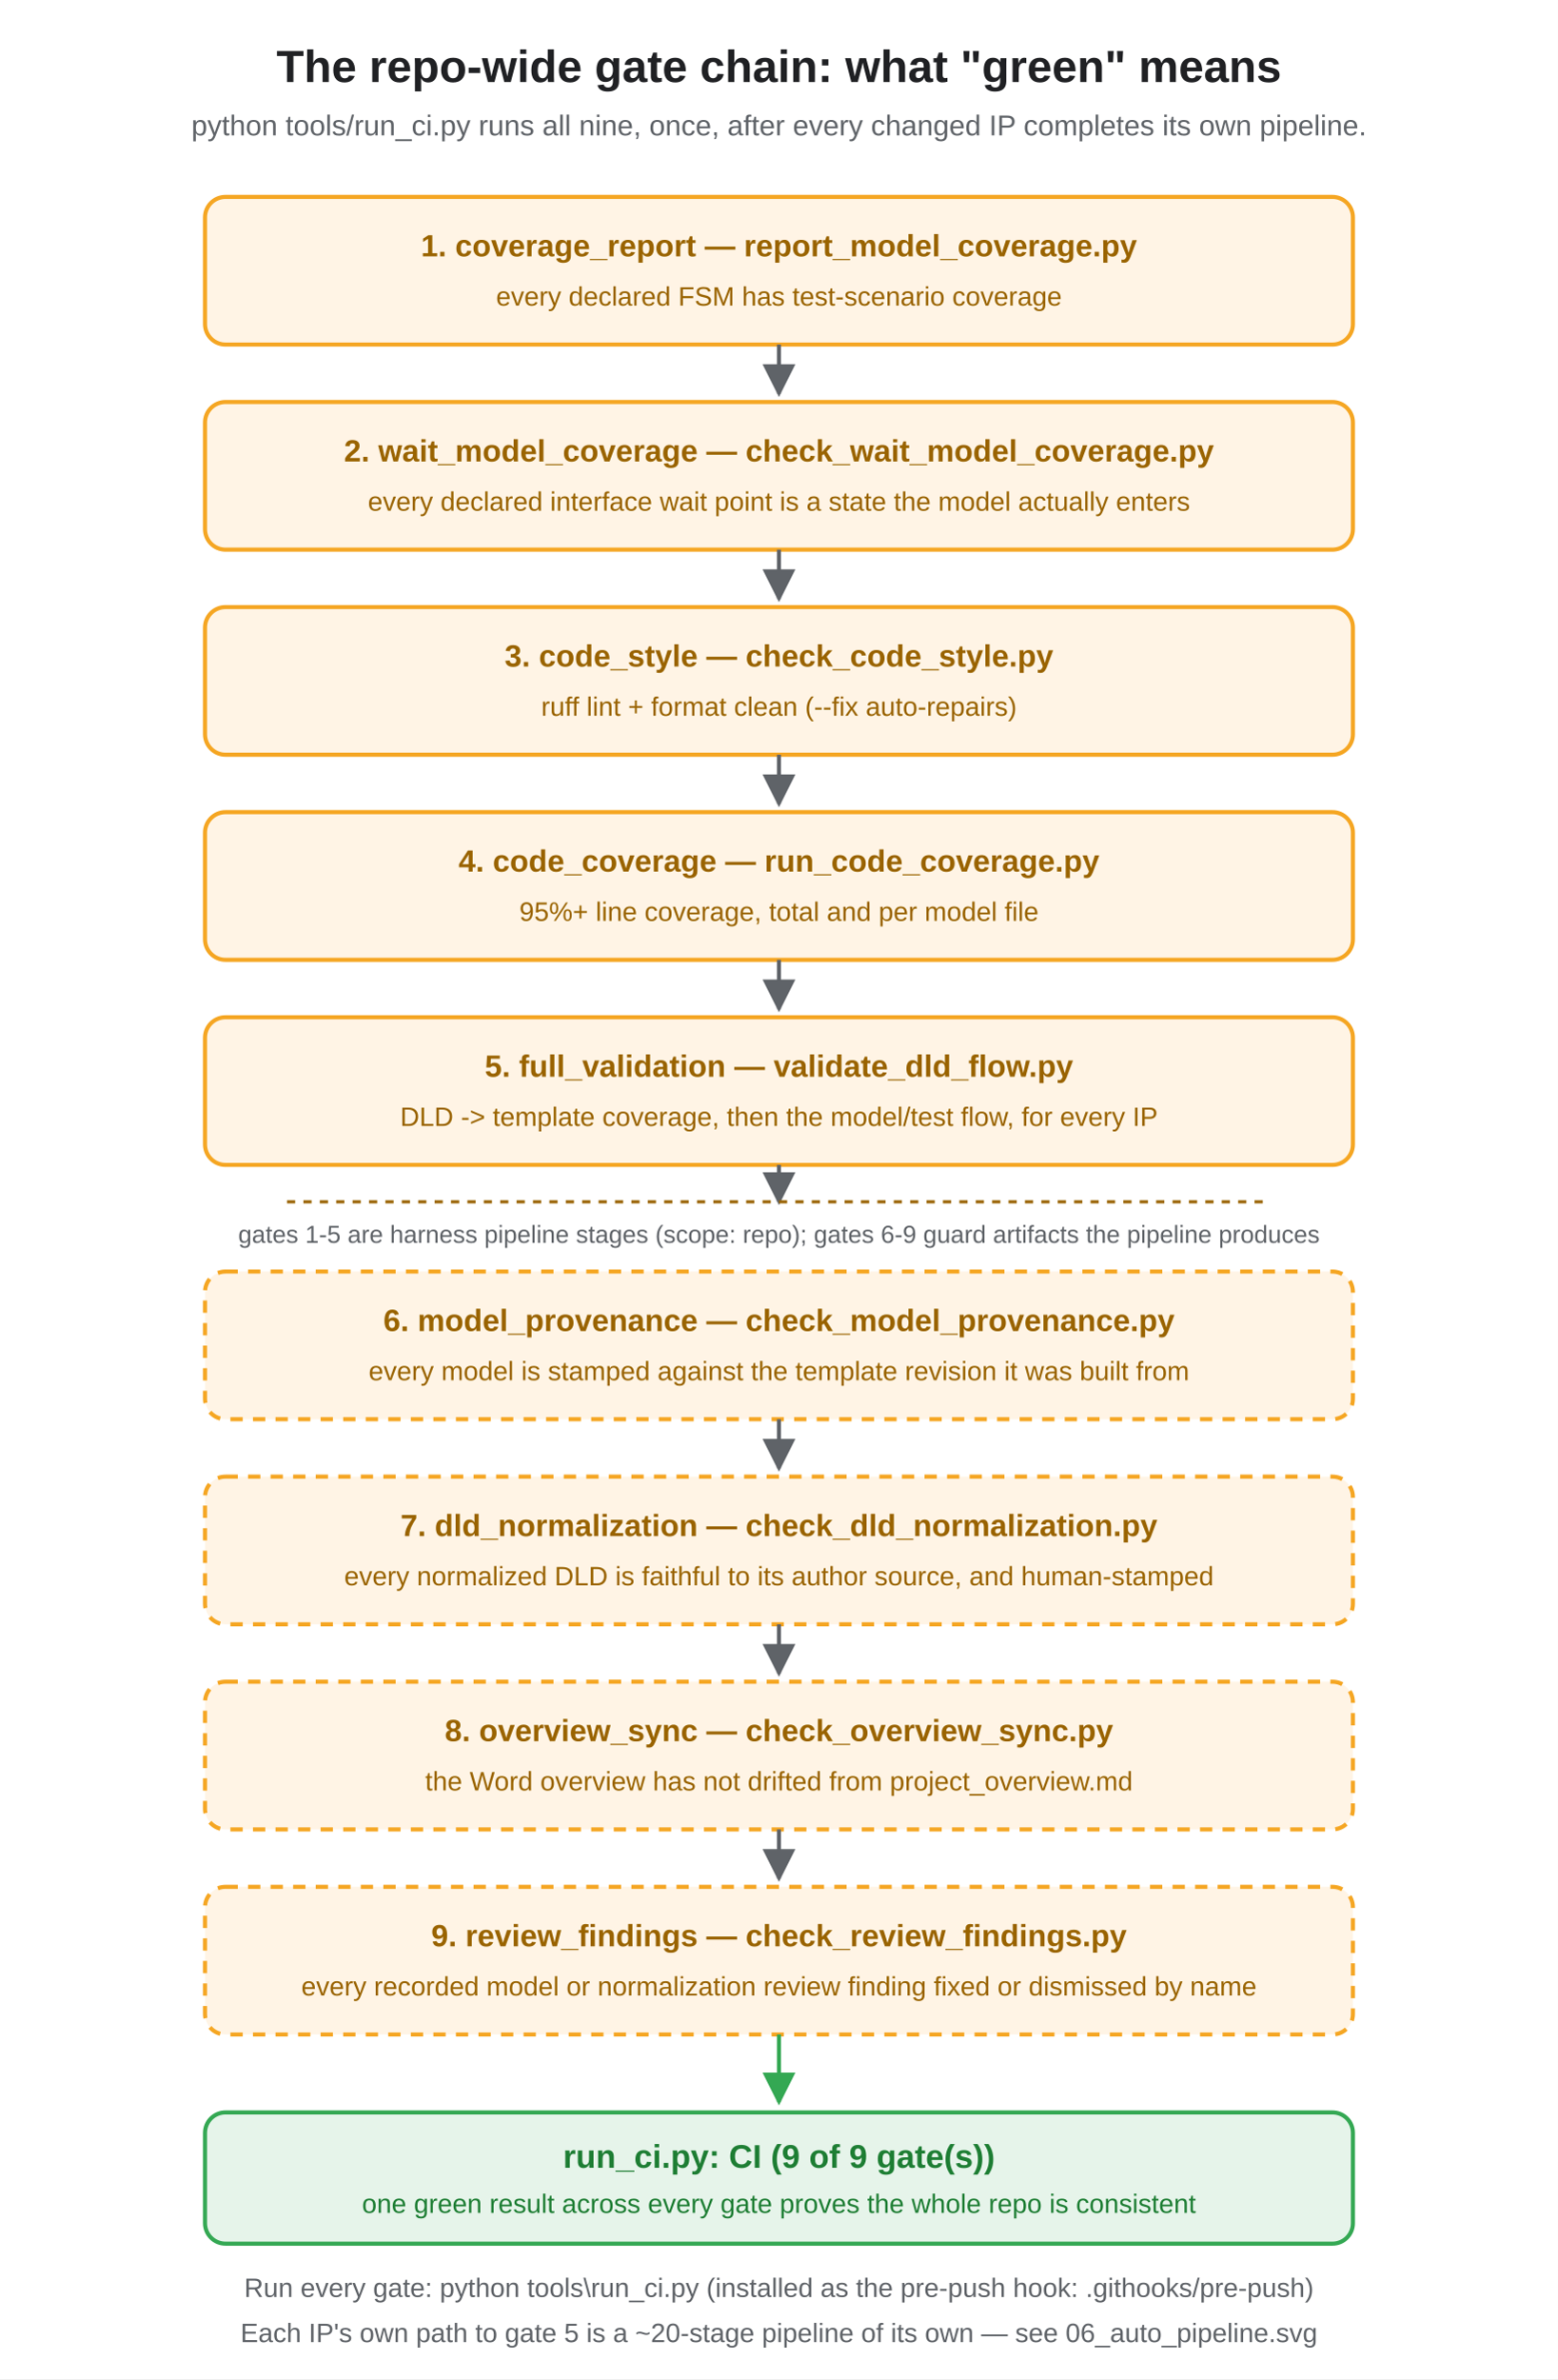
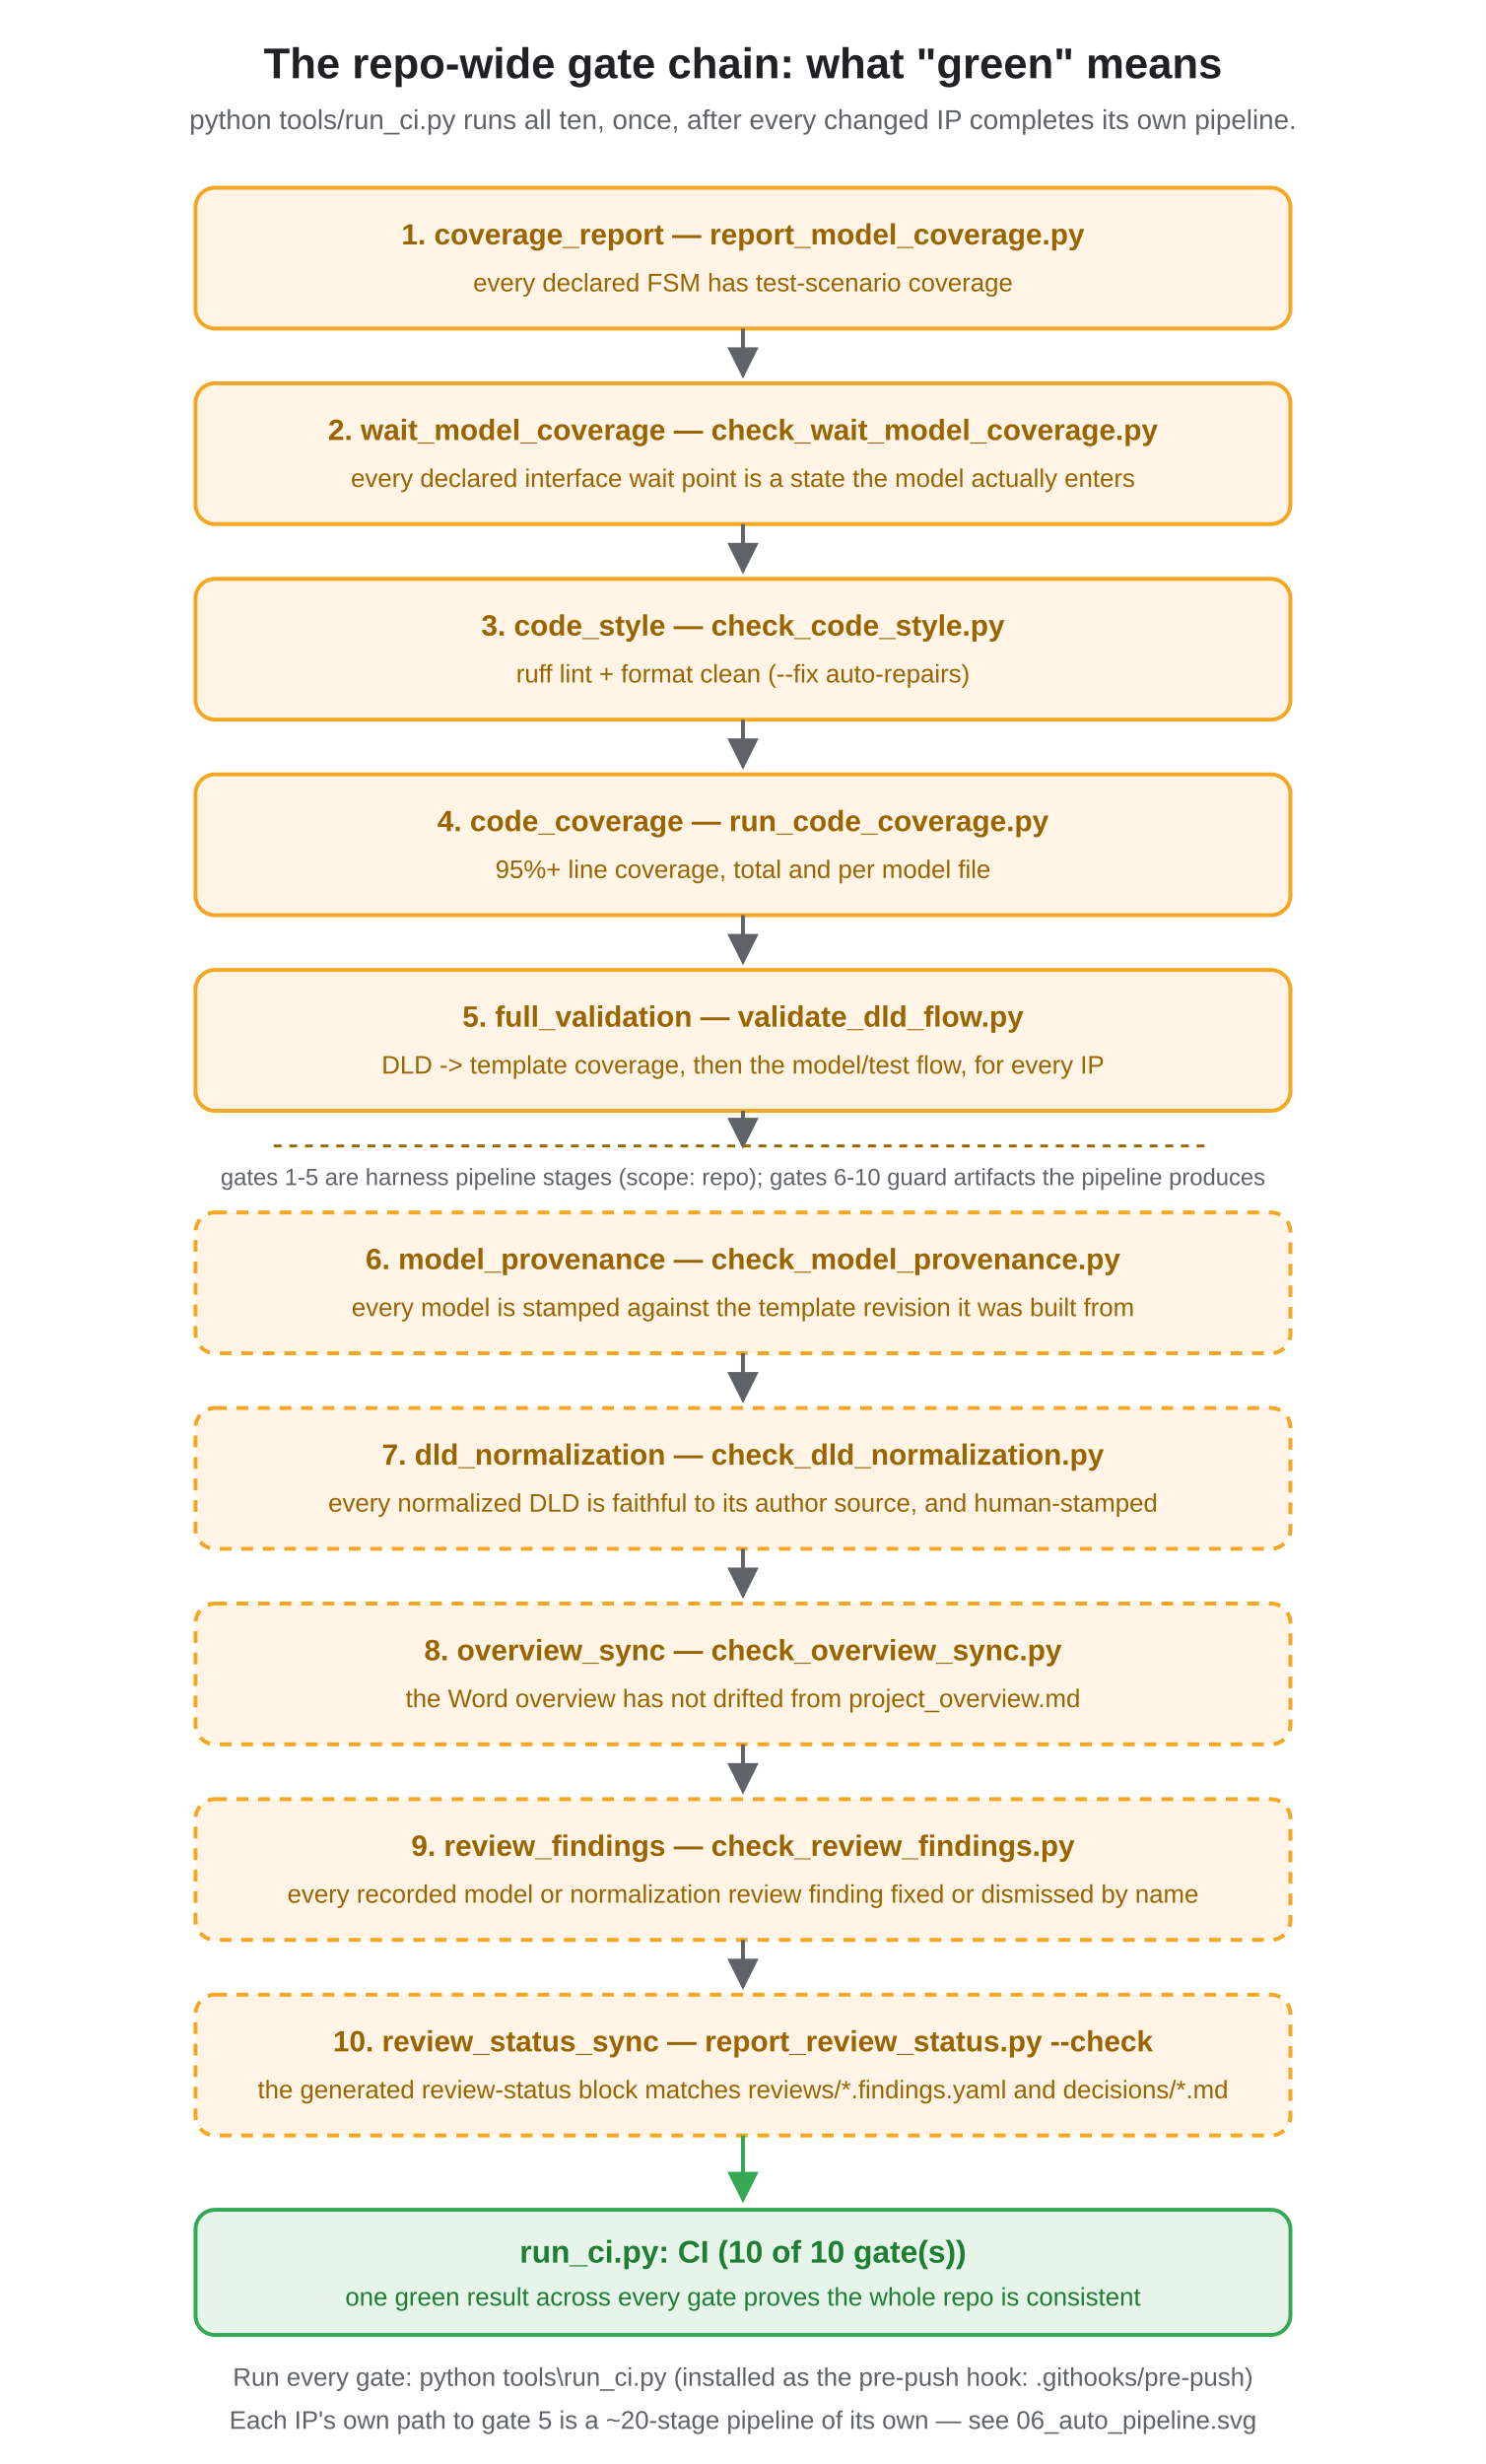
- <svg xmlns="http://www.w3.org/2000/svg" viewBox="0 0 760 1160" font-family="Segoe UI, Arial, sans-serif">
+ <svg xmlns="http://www.w3.org/2000/svg" viewBox="0 0 760 1260" font-family="Segoe UI, Arial, sans-serif">
  <defs>
    <marker id="arrow" viewBox="0 0 10 10" refX="9" refY="5" markerWidth="8" markerHeight="8" orient="auto-start-reverse">
      <path d="M 0 0 L 10 5 L 0 10 z" fill="#5f6368" />
    </marker>
    <marker id="arrowGreen" viewBox="0 0 10 10" refX="9" refY="5" markerWidth="8" markerHeight="8" orient="auto-start-reverse">
      <path d="M 0 0 L 10 5 L 0 10 z" fill="#34a853" />
    </marker>
  </defs>
-   <rect width="760" height="1160" fill="#ffffff" />
+   <rect width="760" height="1260" fill="#ffffff" />
  <text x="380" y="40" text-anchor="middle" font-size="22" font-weight="bold" fill="#202124">The repo-wide gate chain: what "green" means</text>
-   <text x="380" y="66" text-anchor="middle" font-size="14" fill="#5f6368">python tools/run_ci.py runs all nine, once, after every changed IP completes its own pipeline.</text>
+   <text x="380" y="66" text-anchor="middle" font-size="14" fill="#5f6368">python tools/run_ci.py runs all ten, once, after every changed IP completes its own pipeline.</text>
  <rect x="100" y="96" width="560" height="72" rx="10" fill="#fff4e5" stroke="#f5a623" stroke-width="2" />
  <text x="380" y="125" text-anchor="middle" font-size="15" font-weight="bold" fill="#9a6400">1. coverage_report — report_model_coverage.py</text>
  <text x="380" y="149" text-anchor="middle" font-size="13" fill="#9a6400">every declared FSM has test-scenario coverage</text>
  <rect x="100" y="196" width="560" height="72" rx="10" fill="#fff4e5" stroke="#f5a623" stroke-width="2" />
  <text x="380" y="225" text-anchor="middle" font-size="15" font-weight="bold" fill="#9a6400">2. wait_model_coverage — check_wait_model_coverage.py</text>
  <text x="380" y="249" text-anchor="middle" font-size="13" fill="#9a6400">every declared interface wait point is a state the model actually enters</text>
  <rect x="100" y="296" width="560" height="72" rx="10" fill="#fff4e5" stroke="#f5a623" stroke-width="2" />
  <text x="380" y="325" text-anchor="middle" font-size="15" font-weight="bold" fill="#9a6400">3. code_style — check_code_style.py</text>
  <text x="380" y="349" text-anchor="middle" font-size="13" fill="#9a6400">ruff lint + format clean (--fix auto-repairs)</text>
  <rect x="100" y="396" width="560" height="72" rx="10" fill="#fff4e5" stroke="#f5a623" stroke-width="2" />
  <text x="380" y="425" text-anchor="middle" font-size="15" font-weight="bold" fill="#9a6400">4. code_coverage — run_code_coverage.py</text>
  <text x="380" y="449" text-anchor="middle" font-size="13" fill="#9a6400">95%+ line coverage, total and per model file</text>
  <rect x="100" y="496" width="560" height="72" rx="10" fill="#fff4e5" stroke="#f5a623" stroke-width="2" />
  <text x="380" y="525" text-anchor="middle" font-size="15" font-weight="bold" fill="#9a6400">5. full_validation — validate_dld_flow.py</text>
  <text x="380" y="549" text-anchor="middle" font-size="13" fill="#9a6400">DLD -&gt; template coverage, then the model/test flow, for every IP</text>
  <line x1="380" y1="568" x2="380" y2="586" stroke="#5f6368" stroke-width="2" marker-end="url(#arrow)" />
  <line x1="140" y1="586" x2="620" y2="586" stroke="#9a6400" stroke-width="1.5" stroke-dasharray="4 4" />
-   <text x="380" y="606" text-anchor="middle" font-size="12" fill="#5f6368">gates 1-5 are harness pipeline stages (scope: repo); gates 6-9 guard artifacts the pipeline produces</text>
+   <text x="380" y="606" text-anchor="middle" font-size="12" fill="#5f6368">gates 1-5 are harness pipeline stages (scope: repo); gates 6-10 guard artifacts the pipeline produces</text>
  <rect x="100" y="620" width="560" height="72" rx="10" fill="#fff4e5" stroke="#f5a623" stroke-width="2" stroke-dasharray="6 5" />
  <text x="380" y="649" text-anchor="middle" font-size="15" font-weight="bold" fill="#9a6400">6. model_provenance — check_model_provenance.py</text>
  <text x="380" y="673" text-anchor="middle" font-size="13" fill="#9a6400">every model is stamped against the template revision it was built from</text>
  <rect x="100" y="720" width="560" height="72" rx="10" fill="#fff4e5" stroke="#f5a623" stroke-width="2" stroke-dasharray="6 5" />
  <text x="380" y="749" text-anchor="middle" font-size="15" font-weight="bold" fill="#9a6400">7. dld_normalization — check_dld_normalization.py</text>
  <text x="380" y="773" text-anchor="middle" font-size="13" fill="#9a6400">every normalized DLD is faithful to its author source, and human-stamped</text>
  <rect x="100" y="820" width="560" height="72" rx="10" fill="#fff4e5" stroke="#f5a623" stroke-width="2" stroke-dasharray="6 5" />
  <text x="380" y="849" text-anchor="middle" font-size="15" font-weight="bold" fill="#9a6400">8. overview_sync — check_overview_sync.py</text>
  <text x="380" y="873" text-anchor="middle" font-size="13" fill="#9a6400">the Word overview has not drifted from project_overview.md</text>
  <rect x="100" y="920" width="560" height="72" rx="10" fill="#fff4e5" stroke="#f5a623" stroke-width="2" stroke-dasharray="6 5" />
  <text x="380" y="949" text-anchor="middle" font-size="15" font-weight="bold" fill="#9a6400">9. review_findings — check_review_findings.py</text>
  <text x="380" y="973" text-anchor="middle" font-size="13" fill="#9a6400">every recorded model or normalization review finding fixed or dismissed by name</text>
-   <rect x="100" y="1030" width="560" height="64" rx="10" fill="#e6f4ea" stroke="#34a853" stroke-width="2" />
-   <text x="380" y="1057" text-anchor="middle" font-size="16" font-weight="bold" fill="#1e7e34">run_ci.py: CI (9 of 9 gate(s))</text>
-   <text x="380" y="1079" text-anchor="middle" font-size="13" fill="#1e7e34">one green result across every gate proves the whole repo is consistent</text>
+   <rect x="100" y="1020" width="560" height="72" rx="10" fill="#fff4e5" stroke="#f5a623" stroke-width="2" stroke-dasharray="6 5" />
+   <text x="380" y="1049" text-anchor="middle" font-size="15" font-weight="bold" fill="#9a6400">10. review_status_sync — report_review_status.py --check</text>
+   <text x="380" y="1073" text-anchor="middle" font-size="13" fill="#9a6400">the generated review-status block matches reviews/*.findings.yaml and decisions/*.md</text>
+   <rect x="100" y="1130" width="560" height="64" rx="10" fill="#e6f4ea" stroke="#34a853" stroke-width="2" />
+   <text x="380" y="1157" text-anchor="middle" font-size="16" font-weight="bold" fill="#1e7e34">run_ci.py: CI (10 of 10 gate(s))</text>
+   <text x="380" y="1179" text-anchor="middle" font-size="13" fill="#1e7e34">one green result across every gate proves the whole repo is consistent</text>
  <line x1="380" y1="168" x2="380" y2="192" stroke="#5f6368" stroke-width="2" marker-end="url(#arrow)" />
  <line x1="380" y1="268" x2="380" y2="292" stroke="#5f6368" stroke-width="2" marker-end="url(#arrow)" />
  <line x1="380" y1="368" x2="380" y2="392" stroke="#5f6368" stroke-width="2" marker-end="url(#arrow)" />
  <line x1="380" y1="468" x2="380" y2="492" stroke="#5f6368" stroke-width="2" marker-end="url(#arrow)" />
  <line x1="380" y1="692" x2="380" y2="716" stroke="#5f6368" stroke-width="2" marker-end="url(#arrow)" />
  <line x1="380" y1="792" x2="380" y2="816" stroke="#5f6368" stroke-width="2" marker-end="url(#arrow)" />
  <line x1="380" y1="892" x2="380" y2="916" stroke="#5f6368" stroke-width="2" marker-end="url(#arrow)" />
-   <line x1="380" y1="992" x2="380" y2="1025" stroke="#34a853" stroke-width="2" marker-end="url(#arrowGreen)" />
-   <text x="380" y="1120" text-anchor="middle" font-size="13" fill="#5f6368">Run every gate:  python tools\run_ci.py     (installed as the pre-push hook: .githooks/pre-push)</text>
-   <text x="380" y="1142" text-anchor="middle" font-size="13" fill="#5f6368">Each IP's own path to gate 5 is a ~20-stage pipeline of its own — see 06_auto_pipeline.svg</text>
+   <line x1="380" y1="992" x2="380" y2="1016" stroke="#5f6368" stroke-width="2" marker-end="url(#arrow)" />
+   <line x1="380" y1="1092" x2="380" y2="1125" stroke="#34a853" stroke-width="2" marker-end="url(#arrowGreen)" />
+   <text x="380" y="1220" text-anchor="middle" font-size="13" fill="#5f6368">Run every gate:  python tools\run_ci.py     (installed as the pre-push hook: .githooks/pre-push)</text>
+   <text x="380" y="1242" text-anchor="middle" font-size="13" fill="#5f6368">Each IP's own path to gate 5 is a ~20-stage pipeline of its own — see 06_auto_pipeline.svg</text>
</svg>
